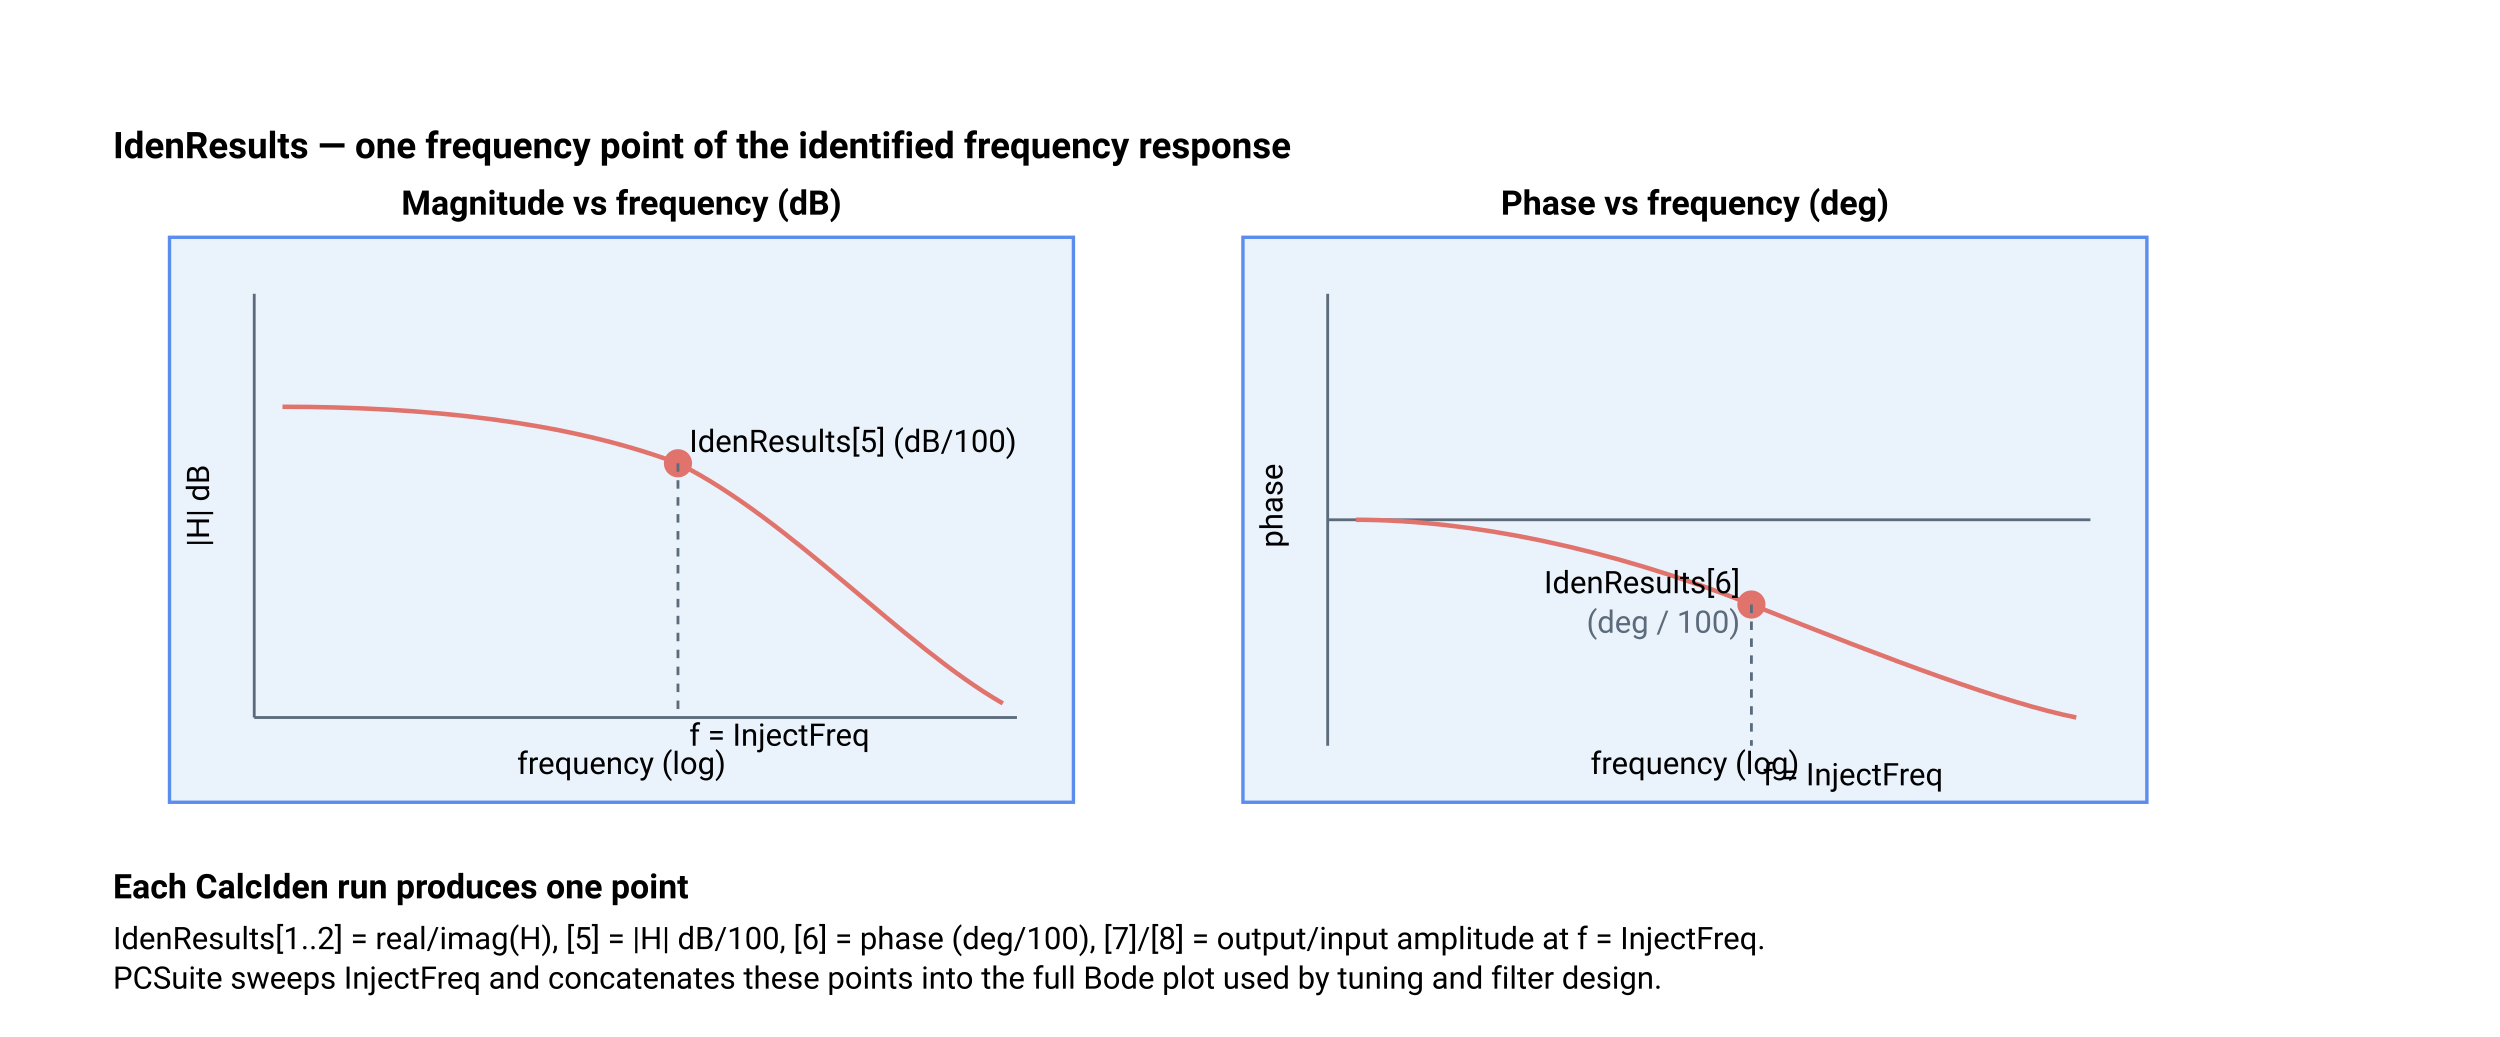
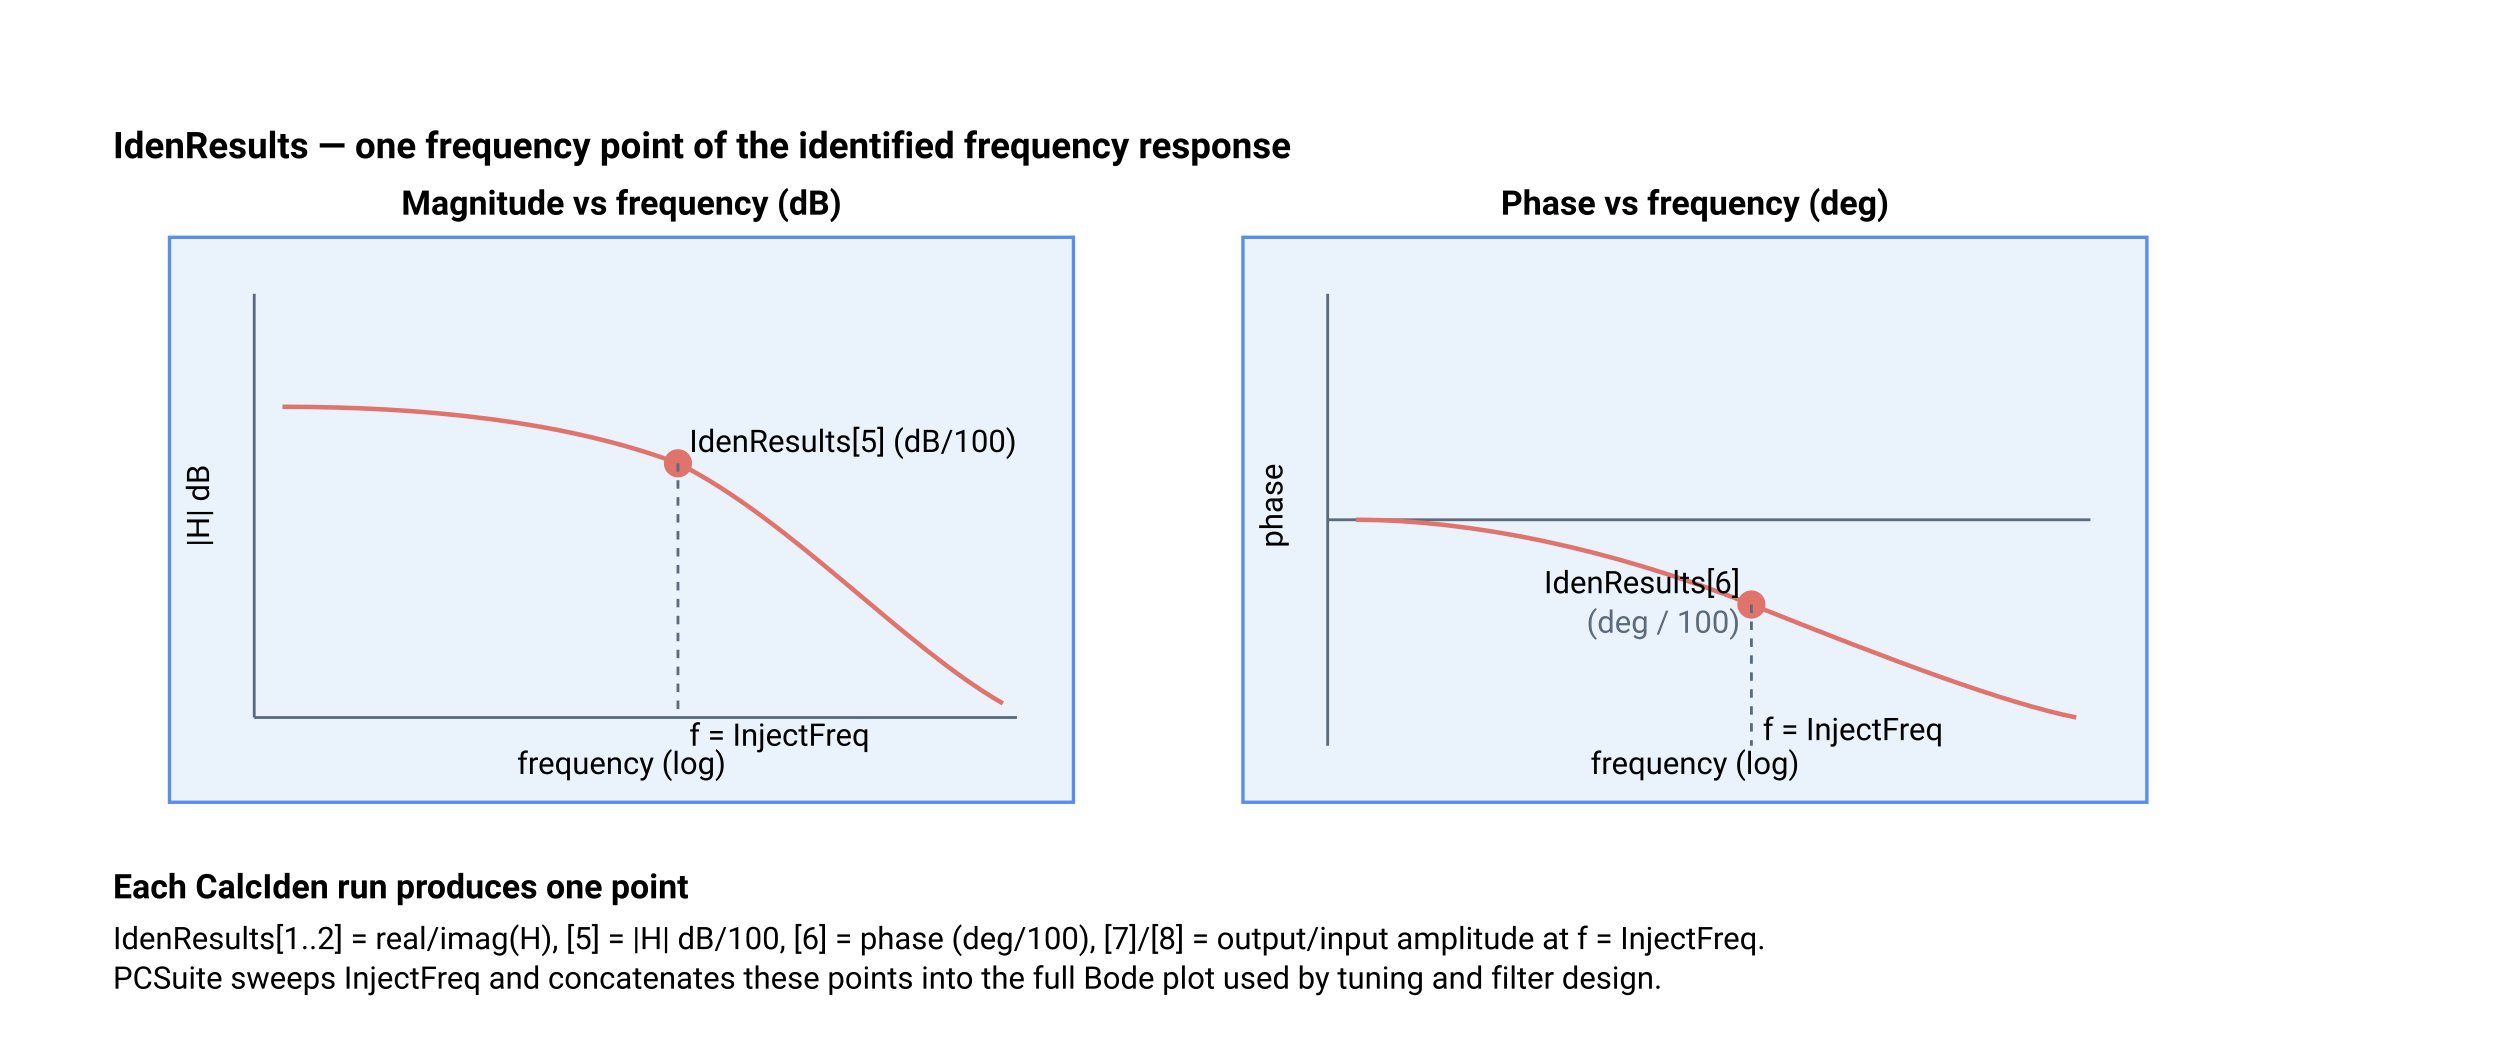
<svg xmlns="http://www.w3.org/2000/svg" width="885" height="367" viewBox="-20 -34 885 367" font-family="-apple-system,Segoe UI,Roboto,sans-serif" font-size="13" role="img" aria-label="IdenResults Bode point: one CalcIden run produces a single frequency point at InjectFreq with magnitude stored in IdenResults[5] (dB divided by 100) and phase in IdenResults[6] (degrees divided by 100). PCSuite sweeps InjectFreq and concatenates points into the full Bode plot.">
  <defs>
    <marker id="arrow" markerWidth="8" markerHeight="8" refX="6" refY="3" orient="auto">
      <path d="M0,0 L6,3 L0,6 Z" fill="#5b6b7b" />
    </marker>
  </defs>
  <text x="20" y="22" font-weight="bold">IdenResults — one frequency point of the identified frequency response</text>
  <g transform="translate(40,50)">
    <rect x="0" y="0" width="320" height="200" fill="#eaf2fb" stroke="#5b8def" stroke-width="1.2" />
    <text x="160" y="-8" text-anchor="middle" font-weight="bold" font-size="12">Magnitude vs frequency (dB)</text>
    <line x1="30" y1="170" x2="300" y2="170" stroke="#5b6b7b" />
    <line x1="30" y1="20" x2="30" y2="170" stroke="#5b6b7b" />
    <text x="160" y="190" text-anchor="middle" font-size="11">frequency (log)</text>
    <text x="14" y="95" text-anchor="middle" font-size="11" transform="rotate(-90 14 95)">|H| dB</text>
    <path d="M 40 60 C 90 60 140 65 180 80 C 220 100 260 145 295 165" fill="none" stroke="#e0736b" stroke-width="1.6" />
    <circle cx="180" cy="80" r="5" fill="#e0736b" />
    <line x1="180" y1="80" x2="180" y2="170" stroke="#5b6b7b" stroke-dasharray="3,3" />
    <text x="184" y="76" font-size="11">IdenResults[5] (dB/100)</text>
    <text x="184" y="180" font-size="11">f = InjectFreq</text>
  </g>
  <g transform="translate(420,50)">
    <rect x="0" y="0" width="320" height="200" fill="#eaf2fb" stroke="#5b8def" stroke-width="1.2" />
    <text x="160" y="-8" text-anchor="middle" font-weight="bold" font-size="12">Phase vs frequency (deg)</text>
    <line x1="30" y1="100" x2="300" y2="100" stroke="#5b6b7b" />
    <line x1="30" y1="20" x2="30" y2="180" stroke="#5b6b7b" />
    <text x="160" y="190" text-anchor="middle" font-size="11">frequency (log)</text>
    <text x="14" y="95" text-anchor="middle" font-size="11" transform="rotate(-90 14 95)">phase</text>
    <path d="M 40 100 C 80 100 130 110 180 130 C 230 150 270 165 295 170" fill="none" stroke="#e0736b" stroke-width="1.6" />
    <circle cx="180" cy="130" r="5" fill="#e0736b" />
    <line x1="180" y1="130" x2="180" y2="180" stroke="#5b6b7b" stroke-dasharray="3,3" />
    <text x="176" y="126" text-anchor="end" font-size="11">IdenResults[6]</text>
    <text x="176" y="140" text-anchor="end" font-size="11" fill="#5b6b7b">(deg / 100)</text>
-     <text x="184" y="194" font-size="11">f = InjectFreq</text>
+     <text x="184" y="178" font-size="11">f = InjectFreq</text>
  </g>
  <text x="20" y="284" font-weight="bold" font-size="12">Each CalcIden run produces one point</text>
  <text x="20" y="302" font-size="11">IdenResults[1..2] = real/imag(H), [5] = |H| dB/100, [6] = phase (deg/100), [7]/[8] = output/input amplitude at f = InjectFreq.</text>
  <text x="20" y="316" font-size="11">PCSuite sweeps InjectFreq and concatenates these points into the full Bode plot used by tuning and filter design.</text>
</svg>
